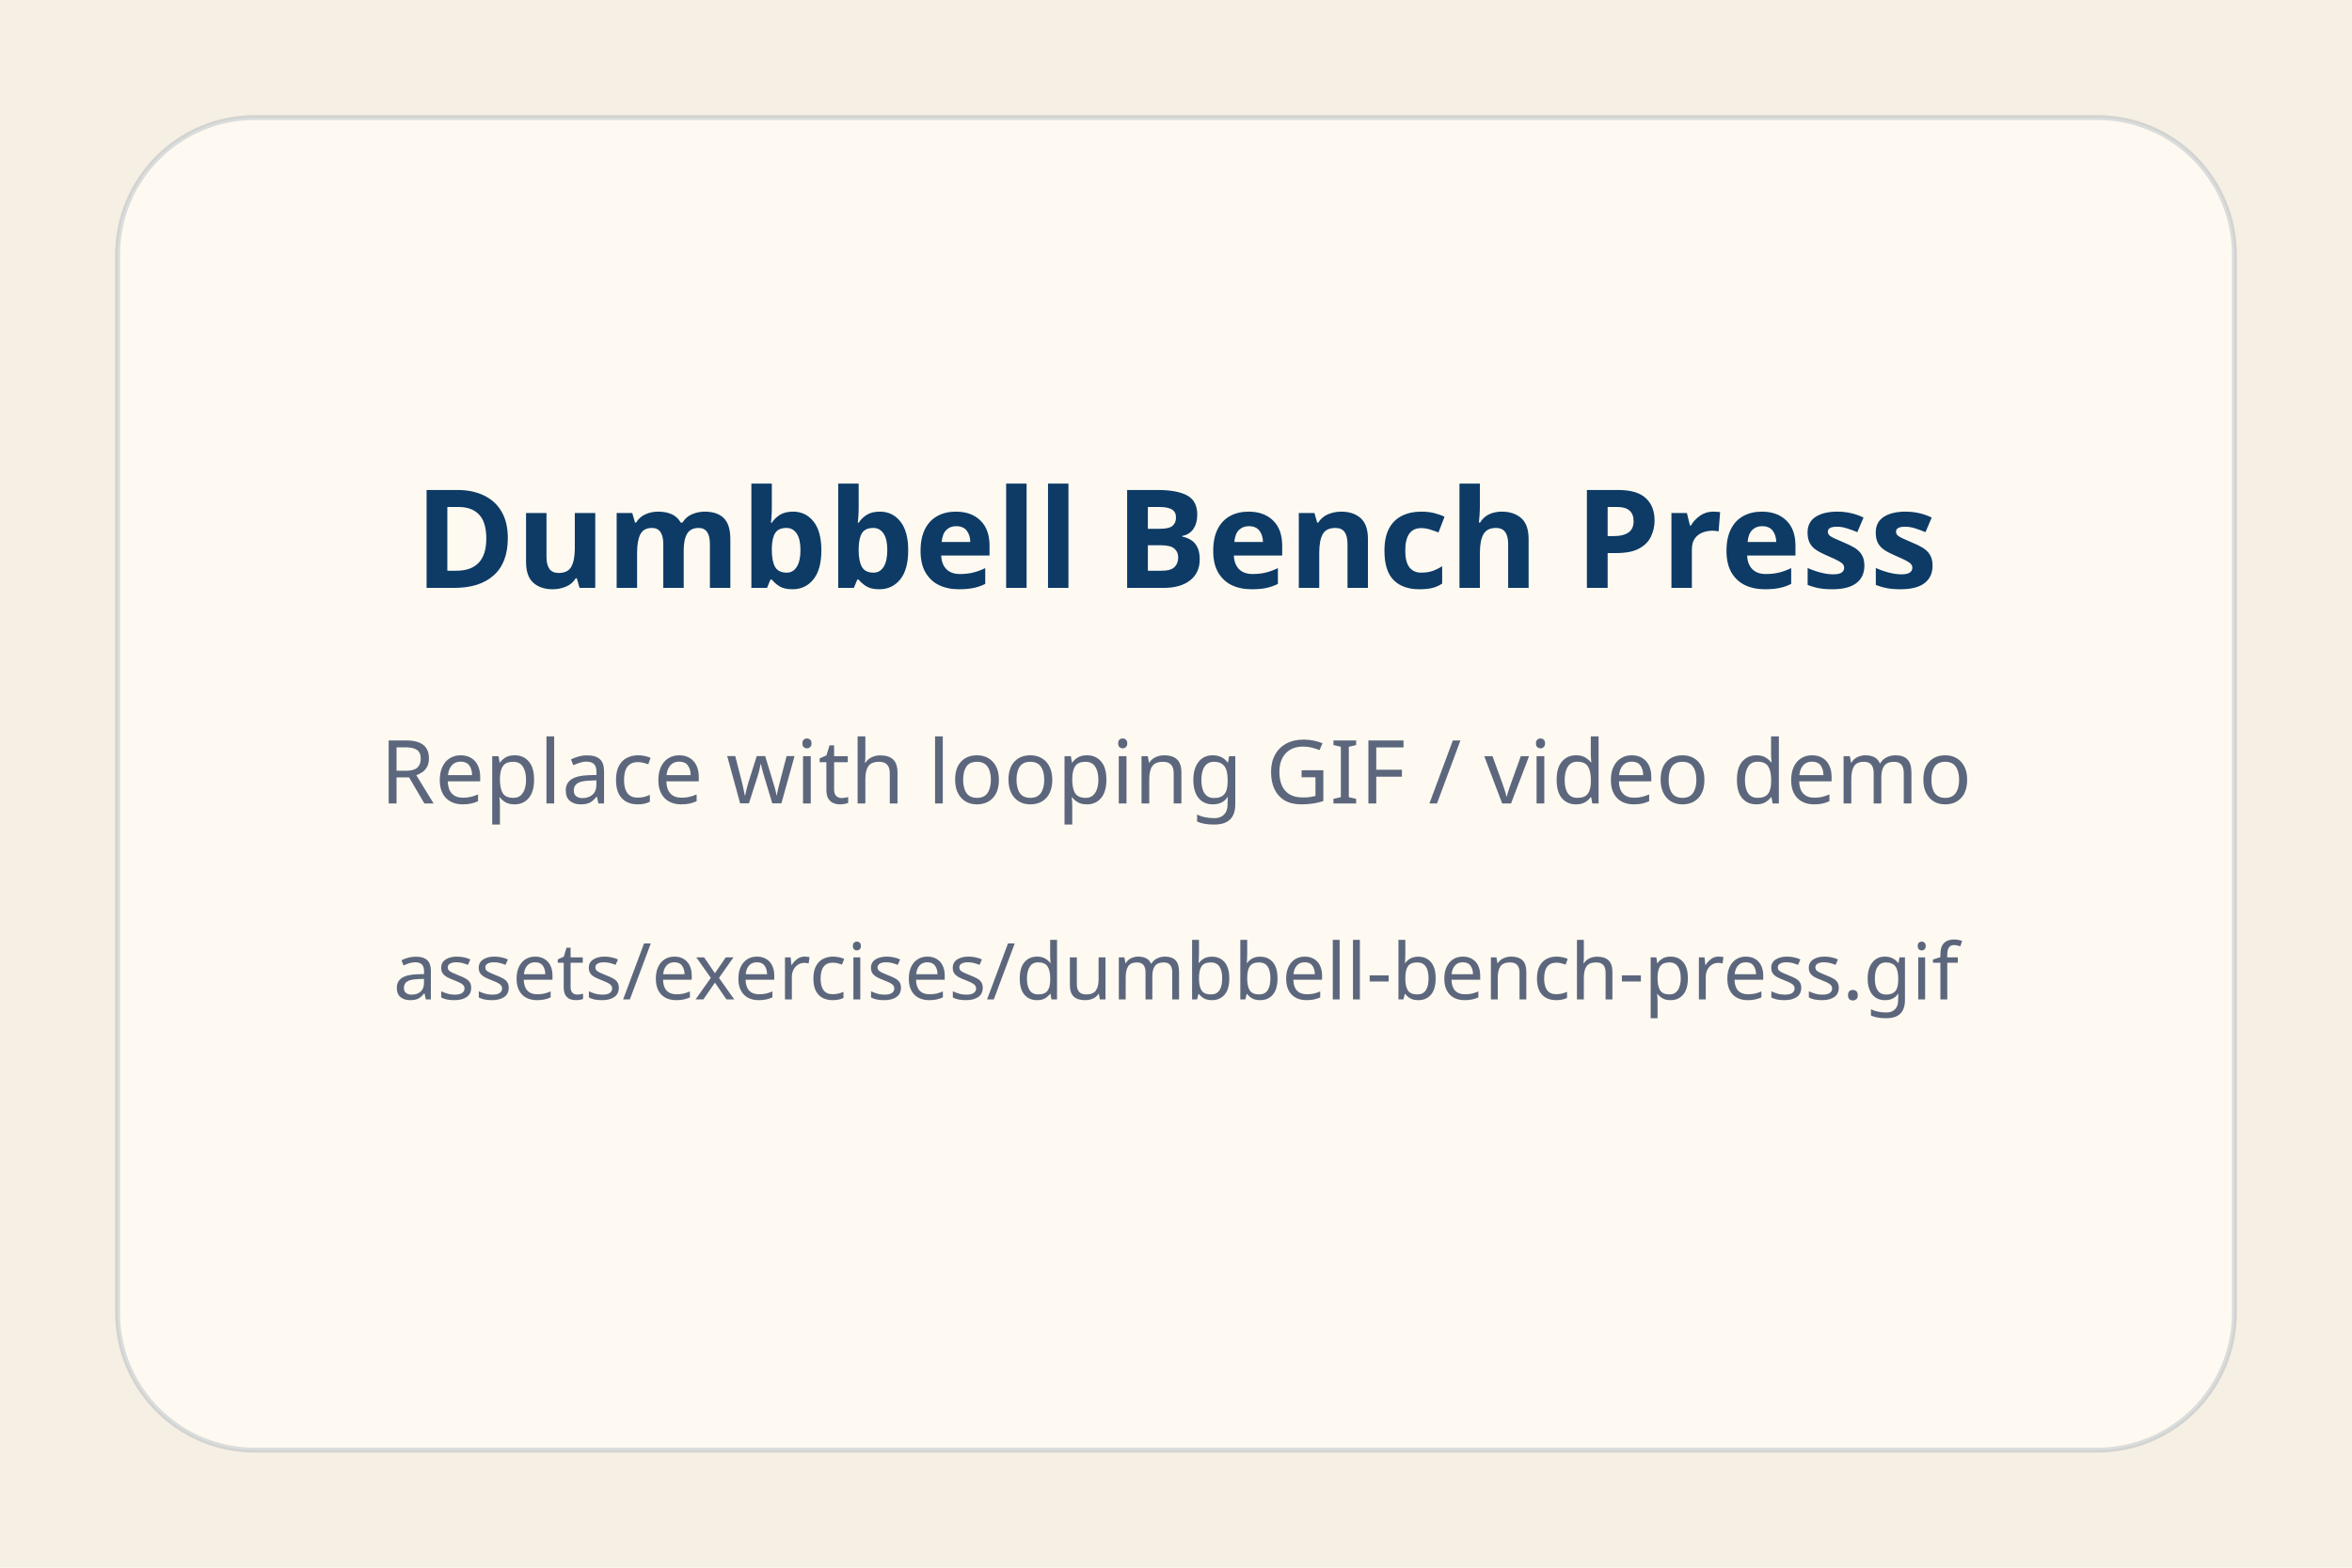
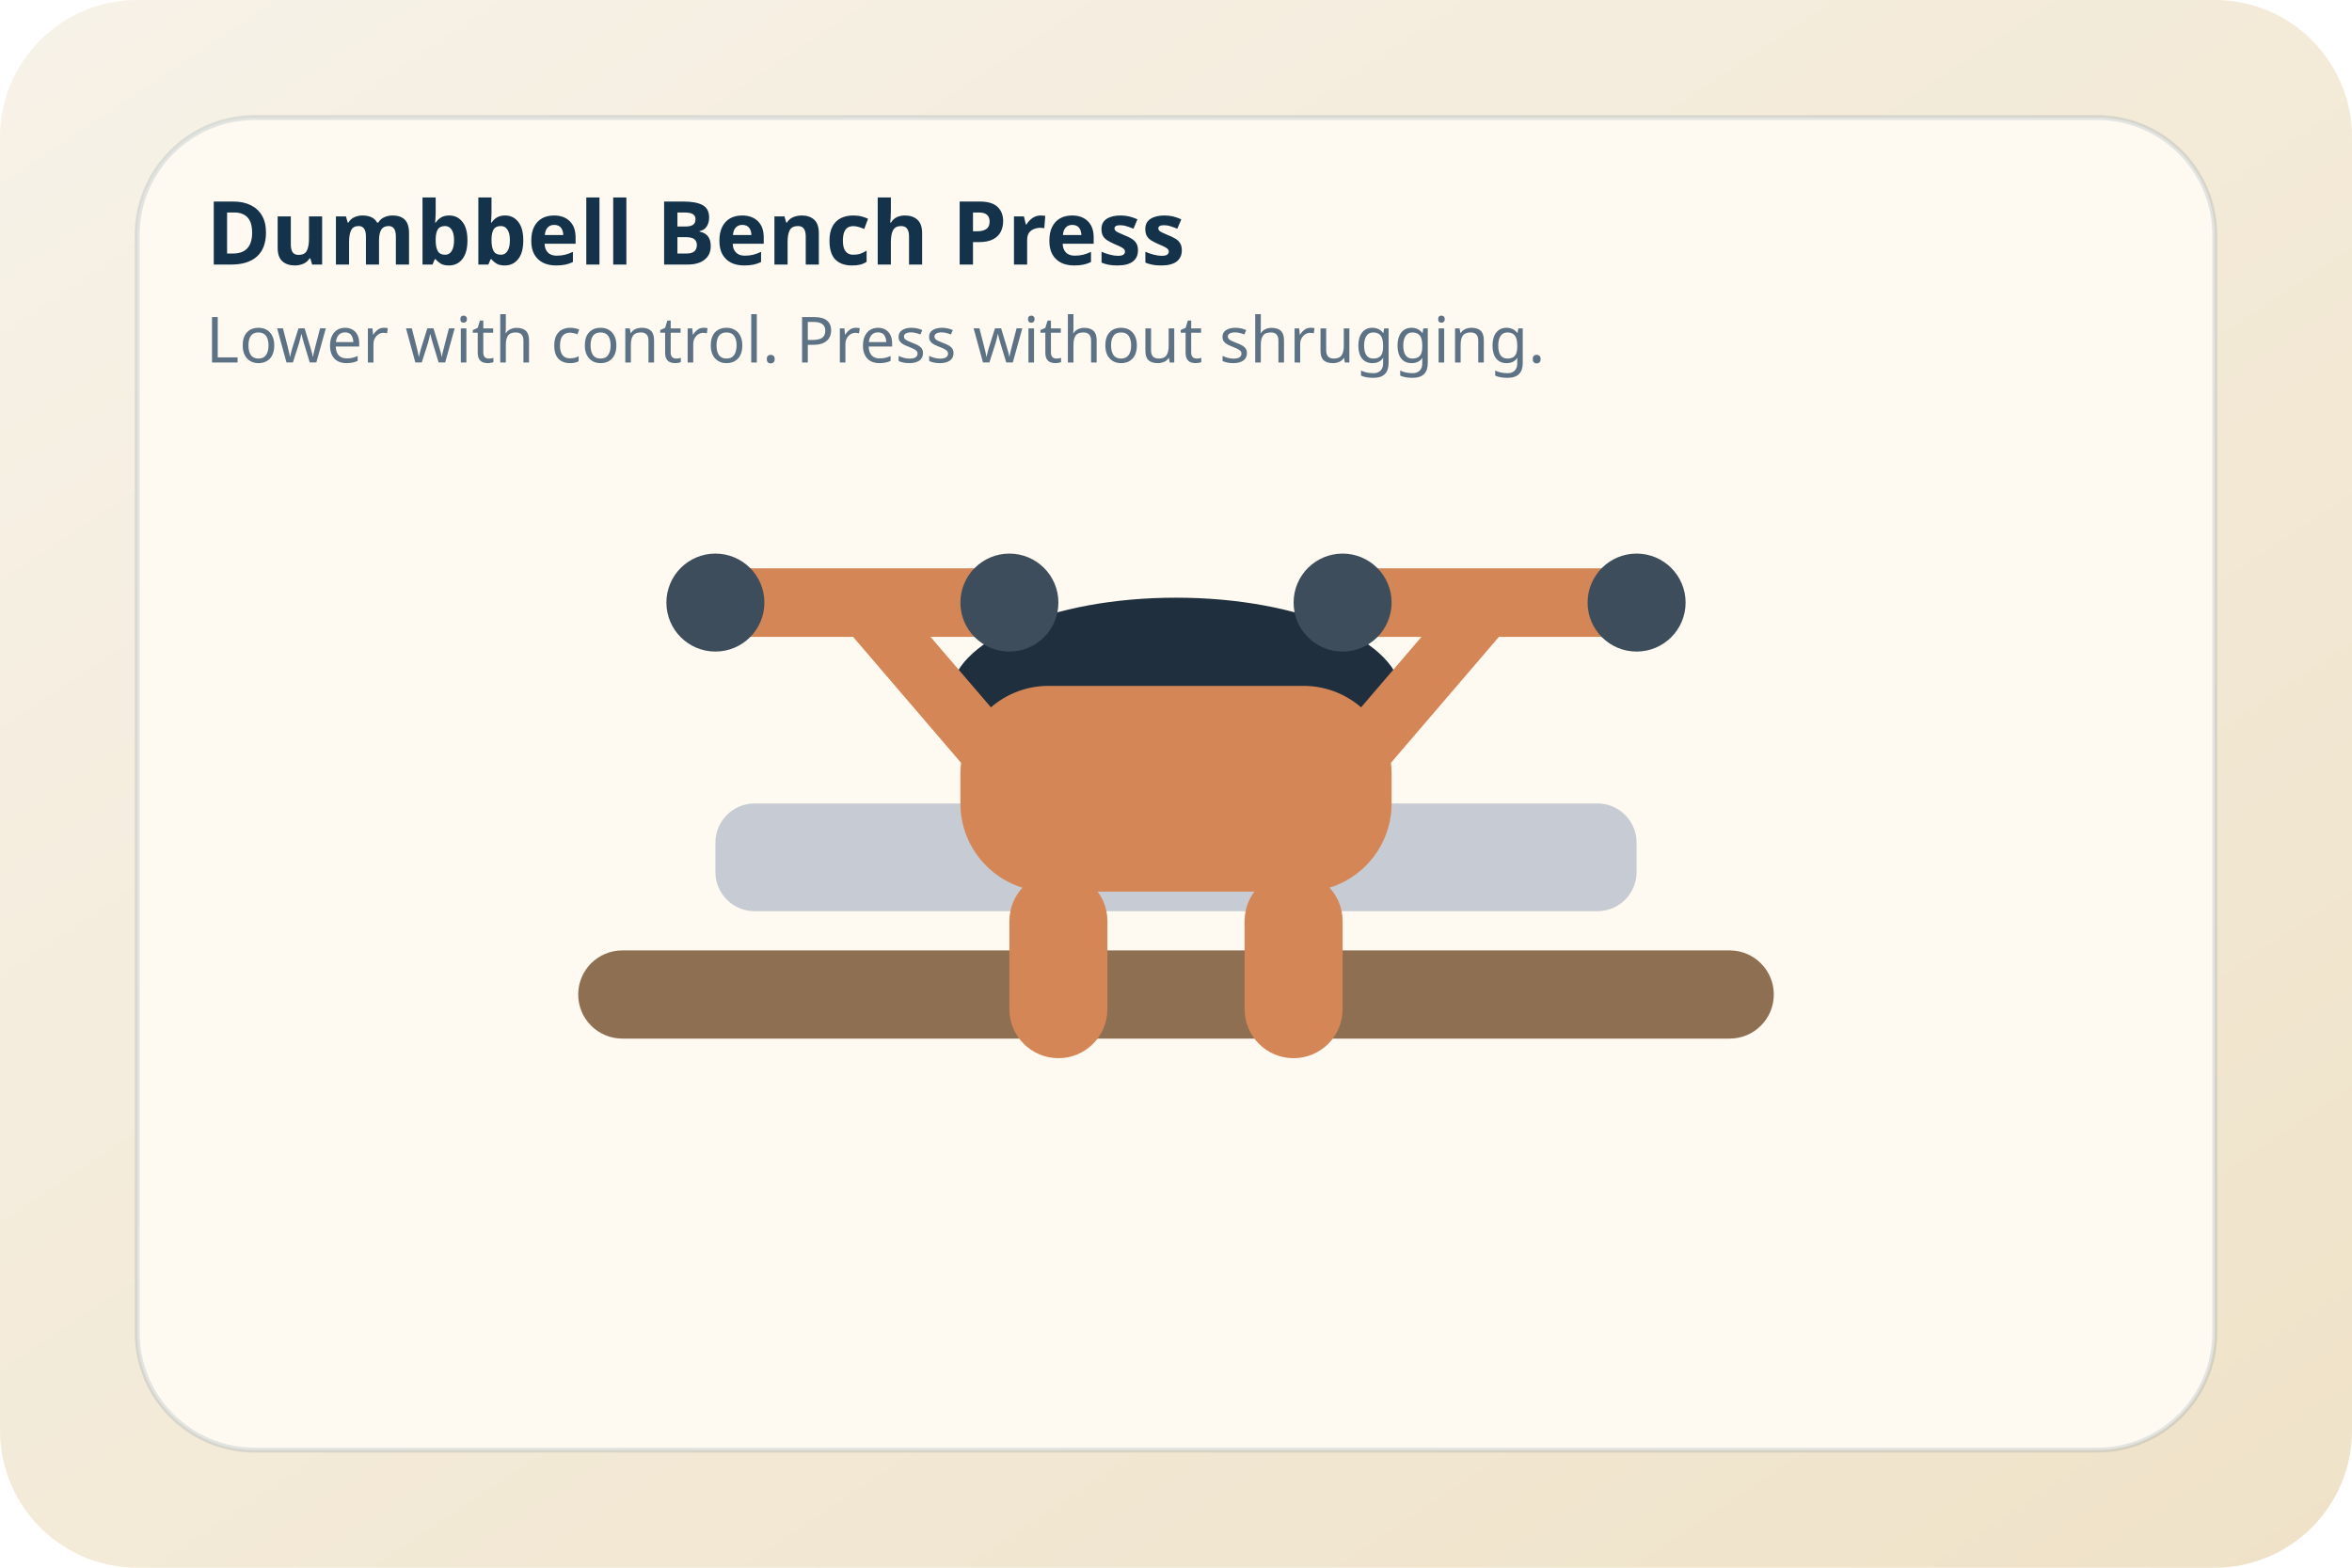
- <svg xmlns="http://www.w3.org/2000/svg" viewBox="0 0 480 320" role="img" aria-label="Placeholder demo for dumbbell bench press">
-   <rect width="480" height="320" fill="#f6efe4" />
-   <rect x="24" y="24" width="432" height="272" rx="28" fill="#fffaf1" stroke="#0d3b66" stroke-opacity=".15" />
-   <text x="240" y="120" text-anchor="middle" font-family="Avenir Next, Segoe UI, sans-serif" font-size="28" fill="#0d3b66" font-weight="700">Dumbbell Bench Press</text>
-   <text x="240" y="164" text-anchor="middle" font-family="Avenir Next, Segoe UI, sans-serif" font-size="18" fill="#5c677d">Replace with looping GIF / video demo</text>
-   <text x="240" y="204" text-anchor="middle" font-family="Avenir Next, Segoe UI, sans-serif" font-size="16" fill="#5c677d">assets/exercises/dumbbell-bench-press.gif</text>
+ <svg xmlns="http://www.w3.org/2000/svg" viewBox="0 0 480 320" role="img" aria-label="Animated demo for dumbbell bench press">
+   <defs>
+     <linearGradient id="benchBg" x1="0" x2="1" y1="0" y2="1">
+       <stop offset="0%" stop-color="#f7f2e8" />
+       <stop offset="100%" stop-color="#efe2c8" />
+     </linearGradient>
+     <style>
+       .label { font: 600 18px 'Avenir Next', 'Segoe UI', sans-serif; fill: #14324a; }
+       .hint { font: 500 13px 'Avenir Next', 'Segoe UI', sans-serif; fill: #5d7285; }
+     </style>
+   </defs>
+   <rect width="480" height="320" rx="28" fill="url(#benchBg)" />
+   <rect x="28" y="24" width="424" height="272" rx="24" fill="#fffaf1" stroke="#0d3b66" stroke-opacity=".12" />
+   <text x="42" y="54" class="label">Dumbbell Bench Press</text>
+   <text x="42" y="74" class="hint">Lower with control. Press without shrugging.</text>
+   <rect x="118" y="194" width="244" height="18" rx="9" fill="#8f6f52" />
+   <rect x="146" y="164" width="188" height="22" rx="8" fill="#c7ccd4" />
+   <g transform="translate(0 4)">
+     <ellipse cx="240" cy="138" rx="46" ry="20" fill="#1f2f3d" />
+     <rect x="196" y="136" width="88" height="42" rx="18" fill="#d48657" />
+     <rect x="206" y="174" width="20" height="38" rx="10" fill="#d48657" />
+     <rect x="254" y="174" width="20" height="38" rx="10" fill="#d48657" />
+     <g>
+       <rect x="142" y="112" width="68" height="14" rx="7" fill="#d48657">
+         <animate attributeName="x" values="152;142;152" dur="2.3s" repeatCount="indefinite" />
+         <animate attributeName="y" values="102;112;102" dur="2.3s" repeatCount="indefinite" />
+       </rect>
+       <circle cx="146" cy="119" r="10" fill="#3e4d5c">
+         <animate attributeName="cx" values="156;146;156" dur="2.3s" repeatCount="indefinite" />
+         <animate attributeName="cy" values="109;119;109" dur="2.3s" repeatCount="indefinite" />
+       </circle>
+       <circle cx="206" cy="119" r="10" fill="#3e4d5c">
+         <animate attributeName="cx" values="216;206;216" dur="2.3s" repeatCount="indefinite" />
+         <animate attributeName="cy" values="109;119;109" dur="2.3s" repeatCount="indefinite" />
+       </circle>
+       <line x1="206" y1="154" x2="176" y2="119" stroke="#d48657" stroke-width="12" stroke-linecap="round">
+         <animate attributeName="x2" values="186;176;186" dur="2.3s" repeatCount="indefinite" />
+         <animate attributeName="y2" values="109;119;109" dur="2.3s" repeatCount="indefinite" />
+       </line>
+     </g>
+     <g>
+       <rect x="270" y="112" width="68" height="14" rx="7" fill="#d48657">
+         <animate attributeName="x" values="260;270;260" dur="2.3s" repeatCount="indefinite" />
+         <animate attributeName="y" values="102;112;102" dur="2.3s" repeatCount="indefinite" />
+       </rect>
+       <circle cx="274" cy="119" r="10" fill="#3e4d5c">
+         <animate attributeName="cx" values="264;274;264" dur="2.3s" repeatCount="indefinite" />
+         <animate attributeName="cy" values="109;119;109" dur="2.3s" repeatCount="indefinite" />
+       </circle>
+       <circle cx="334" cy="119" r="10" fill="#3e4d5c">
+         <animate attributeName="cx" values="324;334;324" dur="2.3s" repeatCount="indefinite" />
+         <animate attributeName="cy" values="109;119;109" dur="2.3s" repeatCount="indefinite" />
+       </circle>
+       <line x1="274" y1="154" x2="304" y2="119" stroke="#d48657" stroke-width="12" stroke-linecap="round">
+         <animate attributeName="x2" values="294;304;294" dur="2.3s" repeatCount="indefinite" />
+         <animate attributeName="y2" values="109;119;109" dur="2.3s" repeatCount="indefinite" />
+       </line>
+     </g>
+   </g>
</svg>
